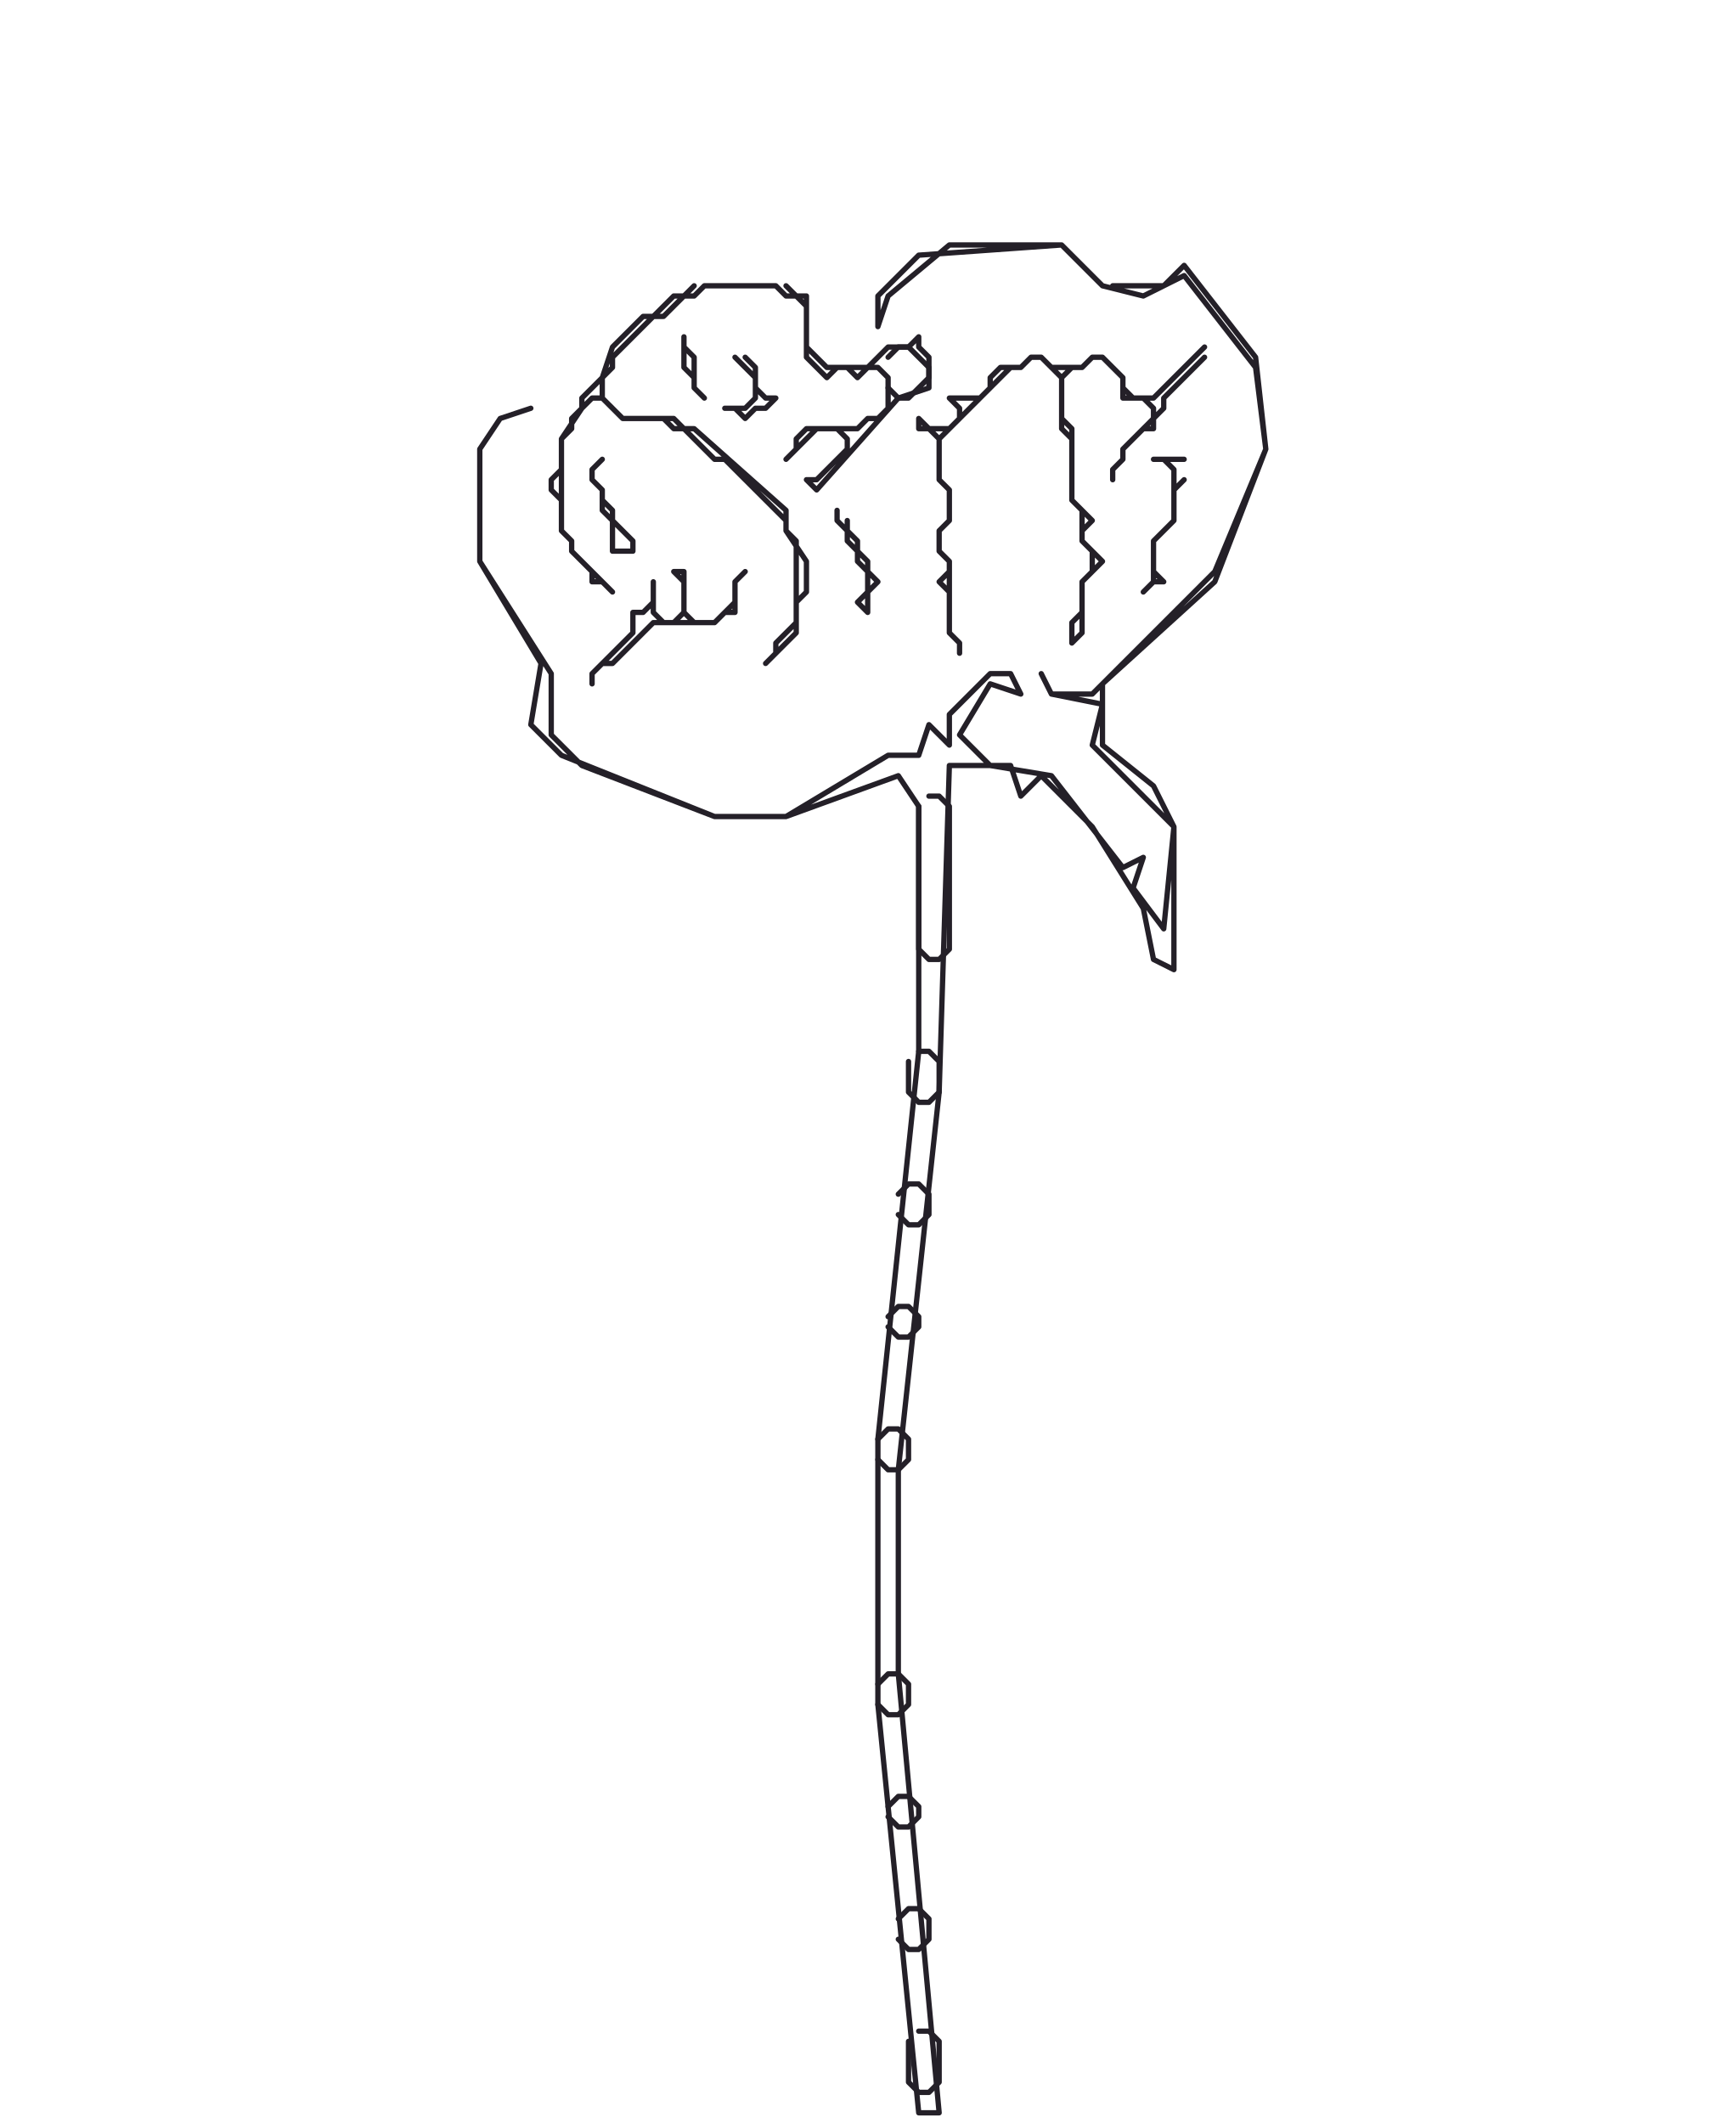
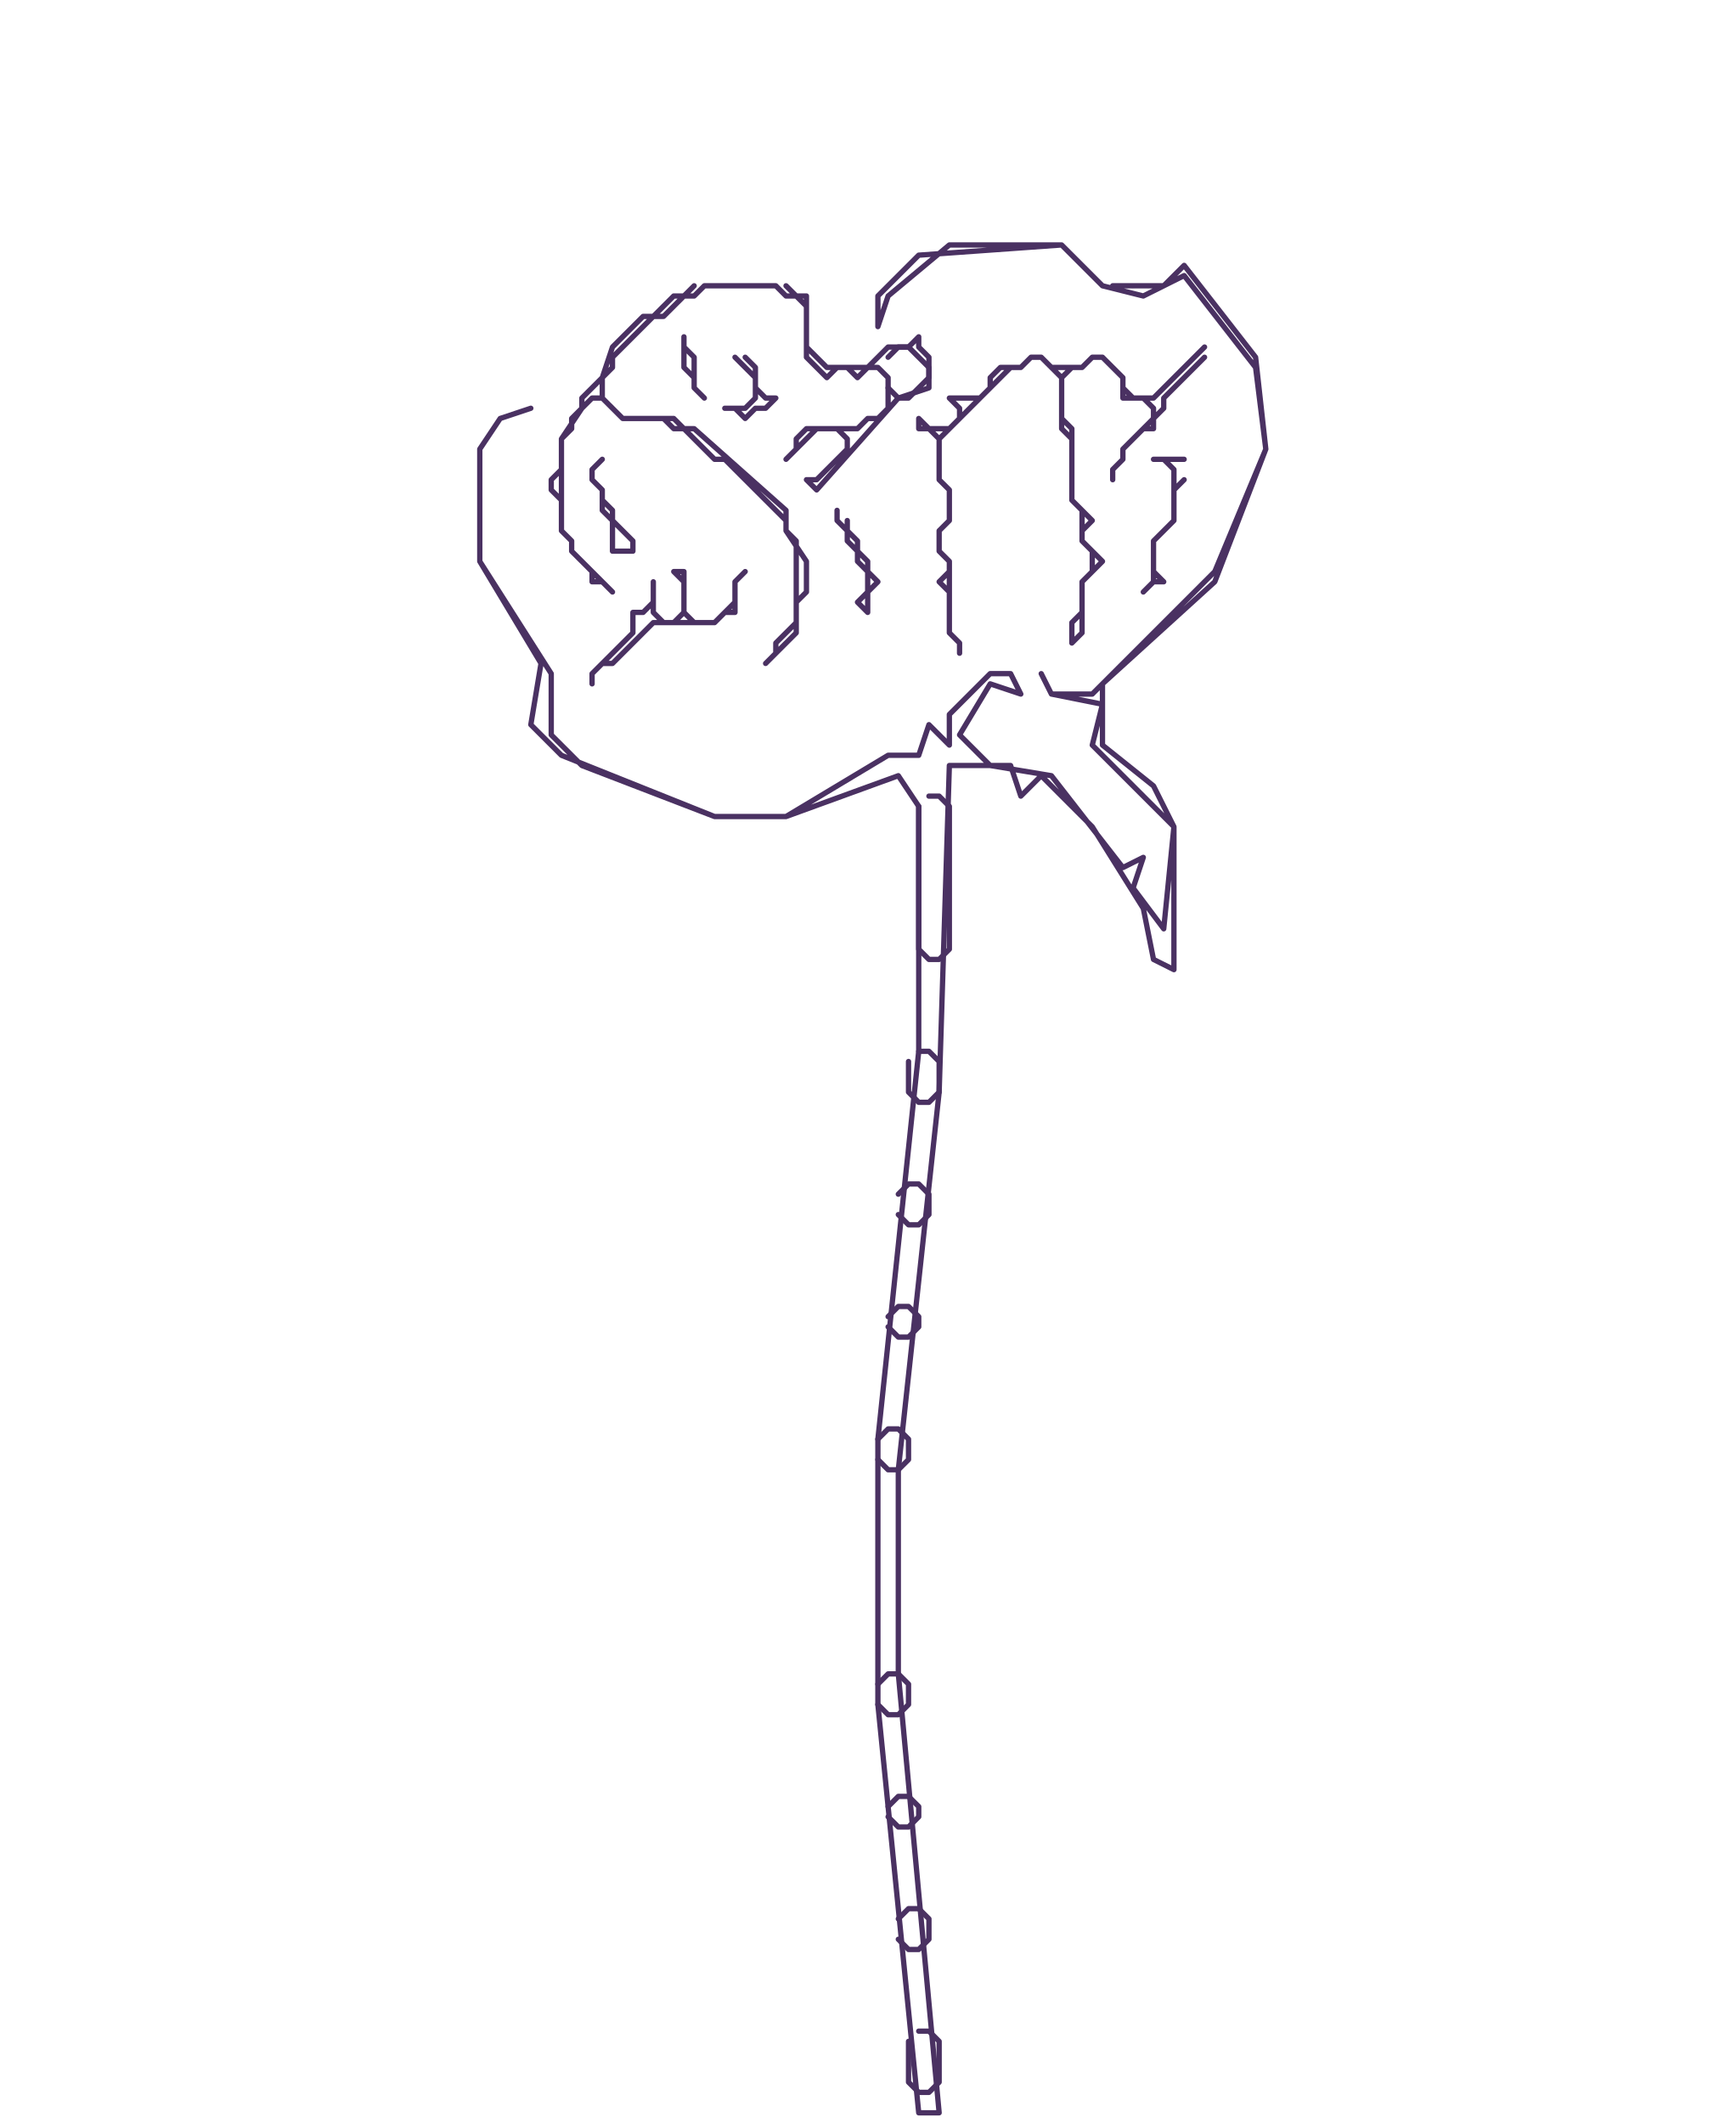
<svg xmlns="http://www.w3.org/2000/svg" viewBox="0 0 170 208" width="170" height="208" fill="none" aria-hidden="true">
-   <g stroke="#242028" stroke-width="0.52" stroke-linecap="round" stroke-linejoin="round">
+   <g stroke="#4a3162" stroke-width="0.52" stroke-linecap="round" stroke-linejoin="round">
    <path d="M 68.00,28.00 L 67.00,29.00 L 66.00,29.00 L 64.00,31.00 L 63.00,31.00 L 60.00,34.00 L 59.00,37.00 L 57.00,39.00 L 57.00,40.00 L 55.00,43.00 L 55.00,46.00 L 54.00,47.00 L 54.00,48.00 L 55.00,49.00 L 55.00,52.00 L 56.00,53.00 L 56.00,54.00 L 58.00,56.00 L 58.00,57.00 L 59.00,57.00 L 60.00,58.00 L 56.00,54.00 L 56.00,53.00 L 55.00,52.00 L 55.00,43.00 L 56.00,42.00 L 56.00,41.00 L 58.00,39.00 L 59.00,39.00 L 61.00,41.00 L 65.00,41.00 L 66.00,42.00 L 67.00,42.00 L 70.00,45.00 L 71.00,45.00 L 77.00,51.00 L 77.00,52.00 L 78.00,53.00 L 78.00,61.00 L 76.00,63.00 L 76.00,64.00 L 75.00,65.00 L 78.00,62.00 L 78.00,59.00 L 79.00,58.00 L 79.00,55.00 L 77.00,52.00 L 77.00,50.00 L 68.00,42.00 L 67.00,42.00 L 66.00,41.00 L 61.00,41.00 L 59.00,39.00 L 59.00,37.00 L 60.00,36.00 L 60.00,35.00 L 64.00,31.00 L 65.00,31.00 L 67.00,29.00 L 68.00,29.00 L 69.00,28.00 L 76.00,28.00 L 77.00,29.00 L 78.00,29.00 L 79.00,30.00 L 79.00,35.00 L 81.00,37.00 L 82.00,36.00 L 83.00,36.00 L 84.00,37.00 L 85.00,36.00 L 86.00,36.00 L 87.00,37.00 L 87.00,40.00 L 86.00,41.00 L 85.00,41.00 L 84.00,42.00 L 79.00,42.00 L 78.00,43.00 L 78.00,44.00 L 77.00,45.00 L 80.00,42.00 L 82.00,42.00 L 83.00,43.00 L 83.00,44.00 L 80.00,47.00 L 79.00,47.00 L 80.00,48.00 L 88.00,39.00 L 91.00,38.00 L 91.00,35.00 L 90.00,34.00 L 90.00,33.00 L 89.00,34.00 L 87.00,34.00 L 85.00,36.00 L 81.00,36.00 L 79.00,34.00 L 79.00,29.00 L 78.00,29.00 L 77.00,28.00" />
    <path d="M 118.00,34.00 L 113.00,39.00 L 111.00,39.00 L 110.00,38.00 L 110.00,37.00 L 108.00,35.00 L 107.00,35.00 L 106.00,36.00 L 103.00,36.00 L 102.00,35.00 L 101.00,35.00 L 100.00,36.00 L 98.00,36.00 L 97.00,37.00 L 97.00,38.00 L 96.00,39.00 L 93.00,39.00 L 94.00,40.00 L 94.00,41.00 L 93.00,42.00 L 91.00,42.00 L 90.00,41.00 L 90.00,42.00 L 91.00,42.00 L 92.00,43.00 L 92.00,47.00 L 93.00,48.00 L 93.00,51.00 L 92.00,52.00 L 92.00,54.00 L 93.00,55.00 L 93.00,56.00 L 92.00,57.00 L 93.00,58.00 L 93.00,62.00 L 94.00,63.00 L 94.00,64.00 L 94.00,63.00 L 93.00,62.00 L 93.00,55.00 L 92.00,54.00 L 92.00,52.00 L 93.00,51.00 L 93.00,48.00 L 92.00,47.00 L 92.00,43.00 L 99.00,36.00 L 100.00,36.00 L 101.00,35.00 L 102.00,35.00 L 104.00,37.00 L 104.00,42.00 L 105.00,43.00 L 105.00,49.00 L 106.00,50.00 L 106.00,53.00 L 107.00,54.00 L 107.00,56.00 L 106.00,57.00 L 106.00,60.00 L 105.00,61.00 L 105.00,63.00 L 106.00,62.00 L 106.00,57.00 L 108.00,55.00 L 106.00,53.00 L 106.00,52.00 L 107.00,51.00 L 105.00,49.00 L 105.00,42.00 L 104.00,41.00 L 104.00,37.00 L 105.00,36.00 L 106.00,36.00 L 107.00,35.00 L 108.00,35.00 L 110.00,37.00 L 110.00,39.00 L 112.00,39.00 L 113.00,40.00 L 113.00,41.00 L 110.00,44.00 L 110.00,45.00 L 109.00,46.00 L 109.00,47.00 L 109.00,46.00 L 110.00,45.00 L 110.00,44.00 L 112.00,42.00 L 113.00,42.00 L 113.00,41.00 L 114.00,40.00 L 114.00,39.00 L 118.00,35.00" />
    <path d="M 104.00,24.00 L 90.00,25.00 L 86.00,29.00 L 86.00,32.00 L 87.00,29.00 L 93.00,24.00 L 104.00,24.00 L 108.00,28.00 L 112.00,29.00 L 116.00,27.00 L 123.00,36.00 L 124.00,44.00 L 119.00,56.00 L 107.00,68.00 L 103.00,68.00 L 102.00,66.00 L 103.00,68.00 L 108.00,69.00 L 107.00,73.00 L 115.00,81.00 L 114.00,91.00 L 111.00,87.00 L 112.00,84.00 L 110.00,85.00 L 103.00,76.00 L 97.00,75.00 L 94.00,72.00 L 97.00,67.00 L 100.00,68.00 L 99.00,66.00 L 97.00,66.00 L 93.00,70.00 L 93.00,73.00 L 91.00,71.00 L 90.00,74.00 L 87.00,74.00 L 77.00,80.00 L 70.00,80.00 L 57.00,75.00 L 54.00,72.00 L 54.00,66.00 L 47.00,55.00 L 47.00,44.00 L 49.00,41.00 L 52.00,40.00 L 49.00,41.00 L 47.00,44.00 L 47.00,55.00 L 53.00,65.00 L 52.00,71.00 L 55.00,74.00 L 70.00,80.00 L 77.00,80.00 L 88.00,76.00 L 90.00,79.00 L 90.00,103.00 L 86.00,141.00 L 86.00,167.00 L 90.00,207.00 L 92.00,207.00 L 88.00,164.00 L 88.00,144.00 L 92.00,107.00 L 93.00,75.00 L 99.00,75.00 L 100.00,78.00 L 102.00,76.00 L 107.00,81.00 L 112.00,89.00 L 113.00,94.00 L 115.00,95.00 L 115.00,81.00 L 113.00,77.00 L 108.00,73.00 L 108.00,67.00 L 119.00,57.00 L 124.00,44.00 L 123.00,35.00 L 116.00,26.00 L 114.00,28.00 L 109.00,28.00" />
    <path d="M 73.00,56.00 L 72.00,57.00 L 72.00,59.00 L 70.00,61.00 L 68.00,61.00 L 67.00,60.00 L 67.00,56.00 L 66.00,56.00 L 67.00,57.00 L 67.00,60.00 L 66.00,61.00 L 65.00,61.00 L 64.00,60.00 L 64.00,57.00 L 64.00,59.00 L 63.00,60.00 L 62.00,60.00 L 62.00,62.00 L 58.00,66.00 L 58.00,67.00 L 58.00,66.00 L 59.00,65.00 L 60.00,65.00 L 64.00,61.00 L 70.00,61.00 L 71.00,60.00 L 72.00,60.00 L 72.00,57.00" />
    <path d="M 82.00,50.00 L 82.00,51.00 L 83.00,52.00 L 83.00,53.00 L 84.00,54.00 L 84.00,55.00 L 85.00,56.00 L 85.00,58.00 L 84.00,59.00 L 85.00,60.00 L 85.00,58.00 L 86.00,57.00 L 85.00,56.00 L 85.00,55.00 L 84.00,54.00 L 84.00,53.00 L 83.00,52.00 L 83.00,51.00" />
    <path d="M 116.00,45.00 L 113.00,45.00 L 114.00,45.00 L 115.00,46.00 L 115.00,51.00 L 113.00,53.00 L 113.00,57.00 L 112.00,58.00 L 113.00,57.00 L 114.00,57.00 L 113.00,56.00 L 113.00,53.00 L 115.00,51.00 L 115.00,48.00 L 116.00,47.00" />
    <path d="M 72.00,35.00 L 74.00,37.00 L 74.00,39.00 L 73.00,40.00 L 71.00,40.00 L 72.00,40.00 L 73.00,41.00 L 74.00,40.00 L 75.00,40.00 L 76.00,39.00 L 75.00,39.00 L 74.00,38.00 L 74.00,36.00 L 73.00,35.00" />
    <path d="M 59.00,45.00 L 58.00,46.00 L 58.00,47.00 L 59.00,48.00 L 59.00,50.00 L 60.00,51.00 L 60.00,54.00 L 62.00,54.00 L 62.00,53.00 L 60.00,51.00 L 60.00,50.00 L 59.00,49.00" />
    <path d="M 90.00,199.00 L 91.00,199.00 L 92.00,200.00 L 92.00,204.00 L 91.00,205.00 L 90.00,205.00 L 89.00,204.00 L 89.00,200.00" />
    <path d="M 88.00,188.00 L 89.00,187.00 L 90.00,187.00 L 91.00,188.00 L 91.00,190.00 L 90.00,191.00 L 89.00,191.00 L 88.00,190.00" />
    <path d="M 87.00,177.00 L 88.00,176.00 L 89.00,176.00 L 90.00,177.00 L 90.00,178.00 L 89.00,179.00 L 88.00,179.00 L 87.00,178.00" />
    <path d="M 86.00,165.00 L 87.00,164.00 L 88.00,164.00 L 89.00,165.00 L 89.00,167.00 L 88.00,168.00 L 87.00,168.00 L 86.00,167.00" />
    <path d="M 86.00,141.00 L 87.00,140.00 L 88.00,140.00 L 89.00,141.00 L 89.00,143.00 L 88.00,144.00 L 87.00,144.00 L 86.00,143.00" />
    <path d="M 87.00,129.00 L 88.00,128.00 L 89.00,128.00 L 90.00,129.00 L 90.00,130.00 L 89.00,131.00 L 88.00,131.00 L 87.00,130.00" />
    <path d="M 88.00,117.00 L 89.00,116.00 L 90.00,116.00 L 91.00,117.00 L 91.00,119.00 L 90.00,120.00 L 89.00,120.00 L 88.00,119.00" />
    <path d="M 90.00,103.00 L 91.00,103.00 L 92.00,104.00 L 92.00,107.00 L 91.00,108.00 L 90.00,108.00 L 89.00,107.00 L 89.00,104.00" />
    <path d="M 91.00,78.00 L 92.00,78.00 L 93.00,79.00 L 93.00,93.00 L 92.00,94.00 L 91.00,94.00 L 90.00,93.00 L 90.00,79.00" />
    <path d="M 87.00,35.00 L 88.00,34.00 L 89.00,34.00 L 91.00,36.00 L 91.00,37.00 L 89.00,39.00 L 88.00,39.00 L 87.00,38.00" />
    <path d="M 67.00,33.00 L 67.00,36.00 L 68.00,37.00 L 68.00,38.00 L 69.00,39.00 L 68.00,38.00 L 68.00,35.00 L 67.00,34.00" />
  </g>
</svg>
